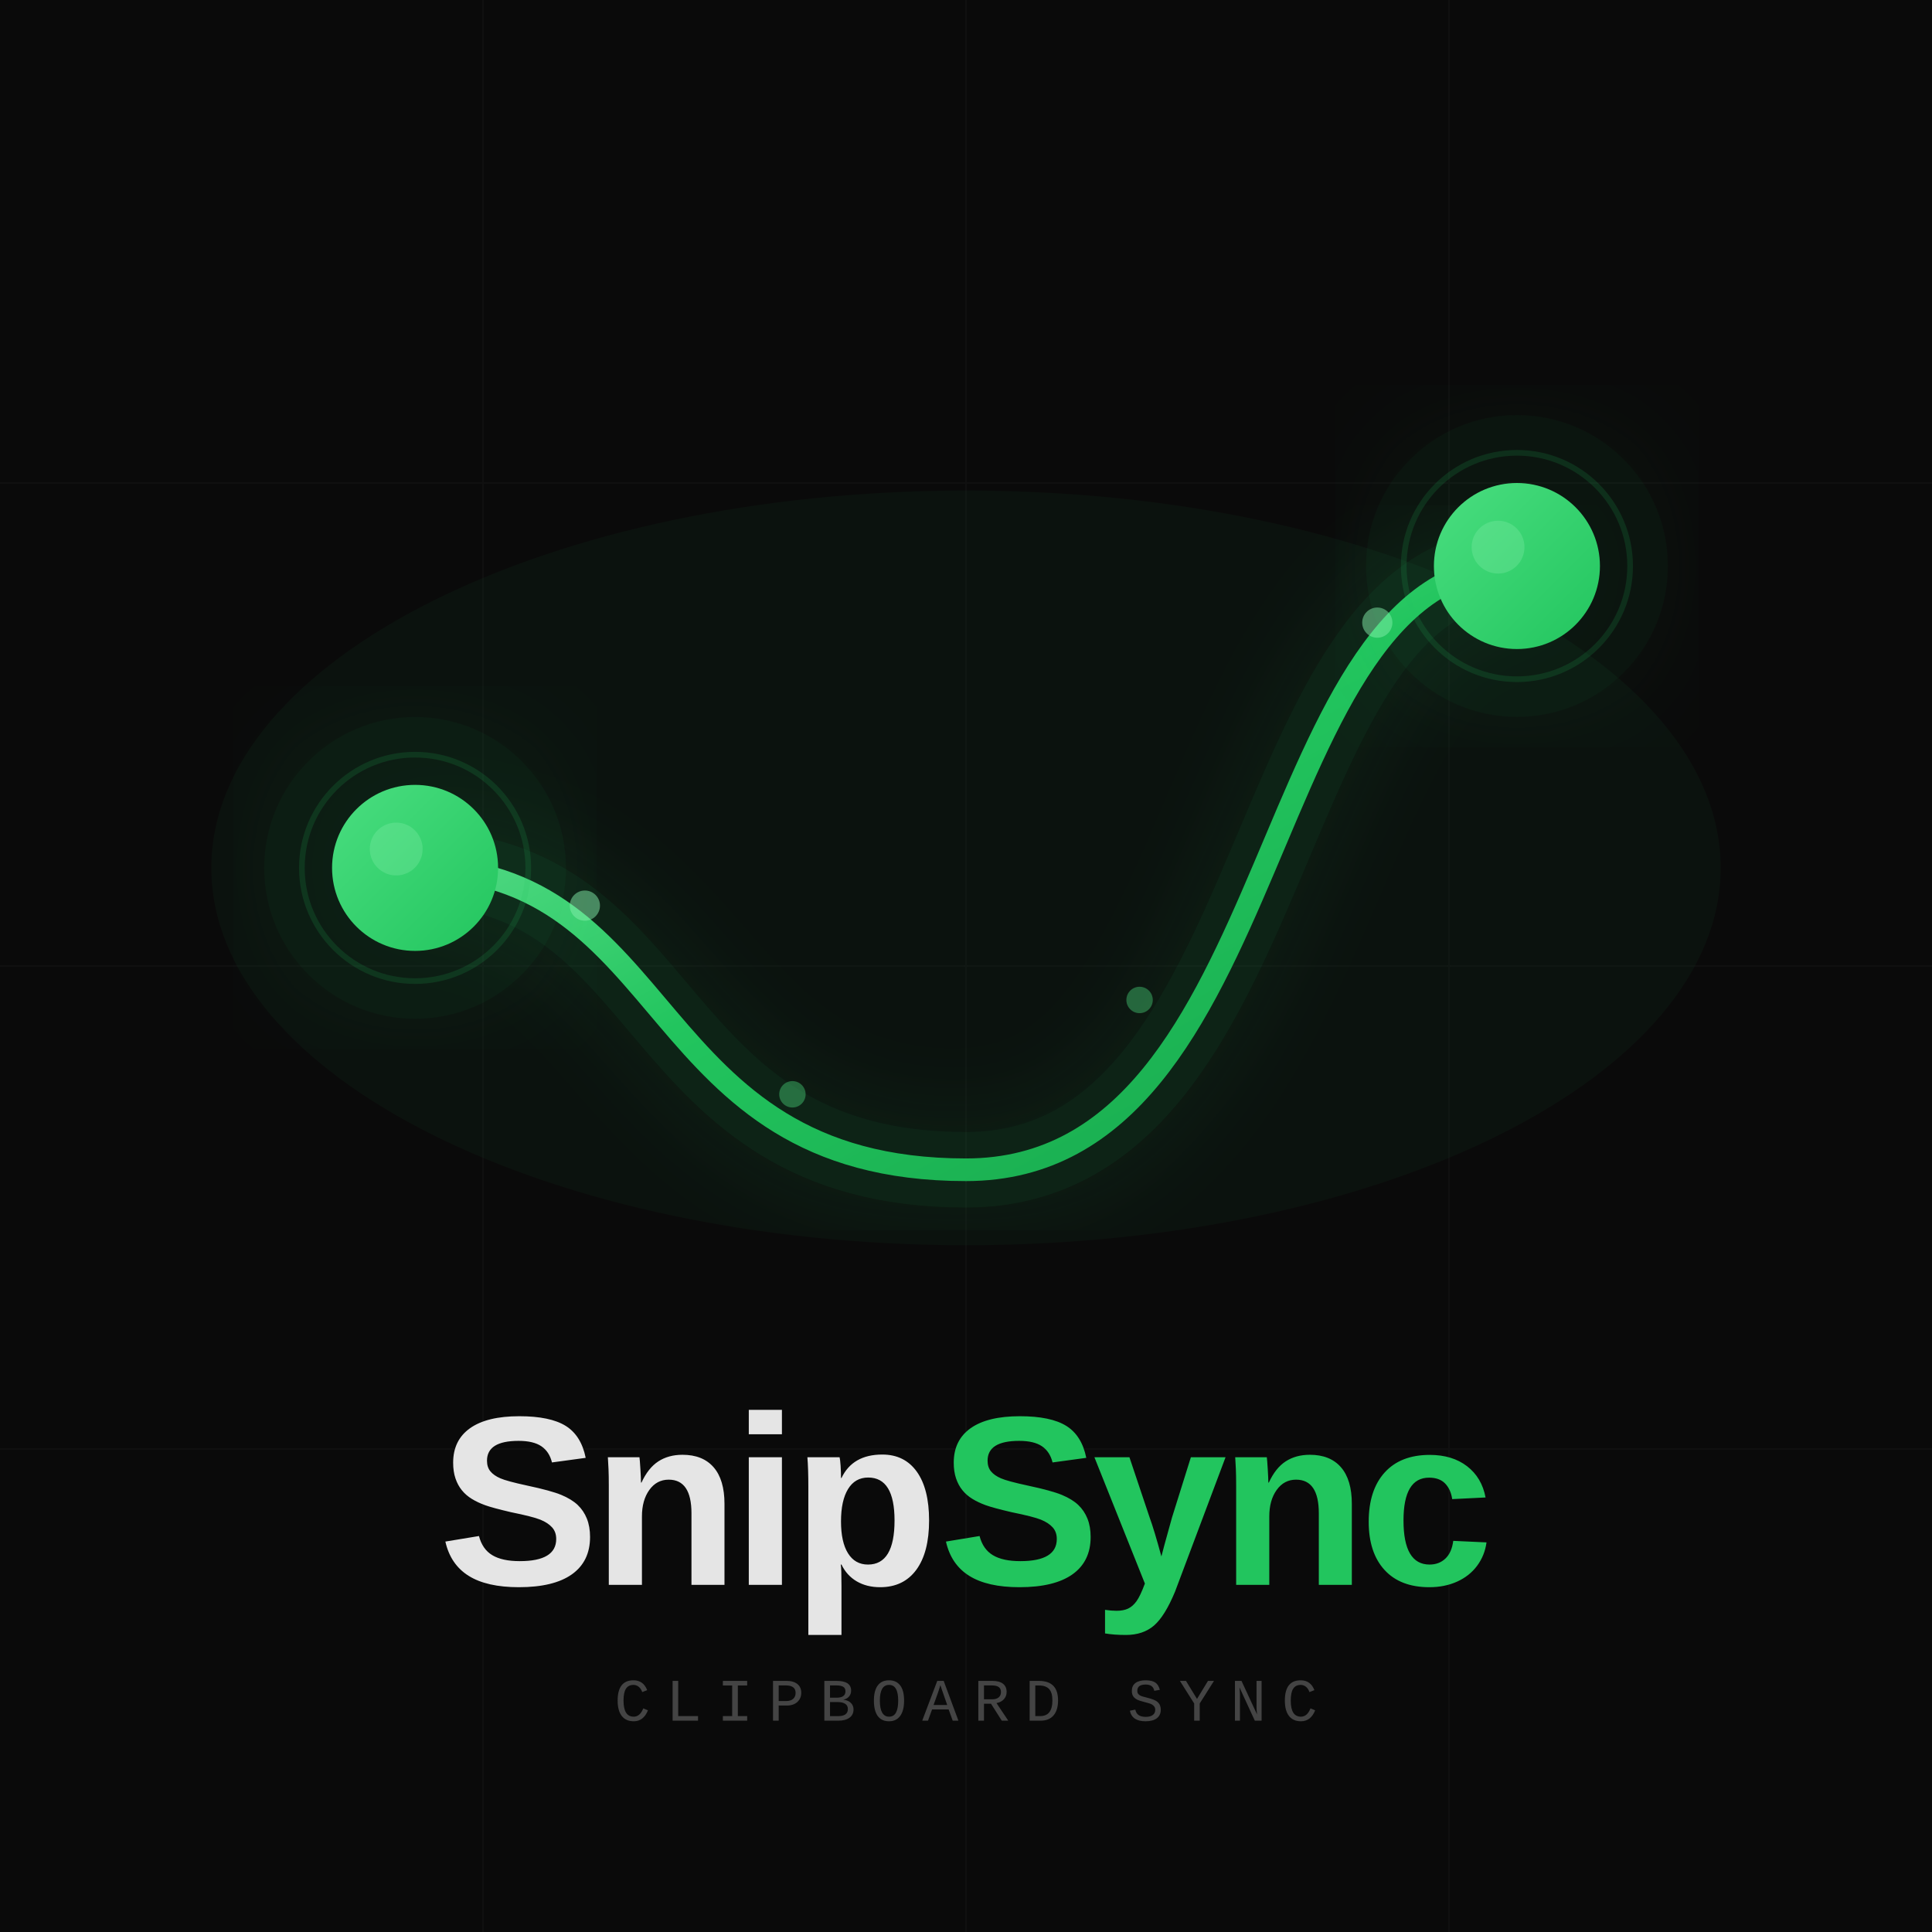
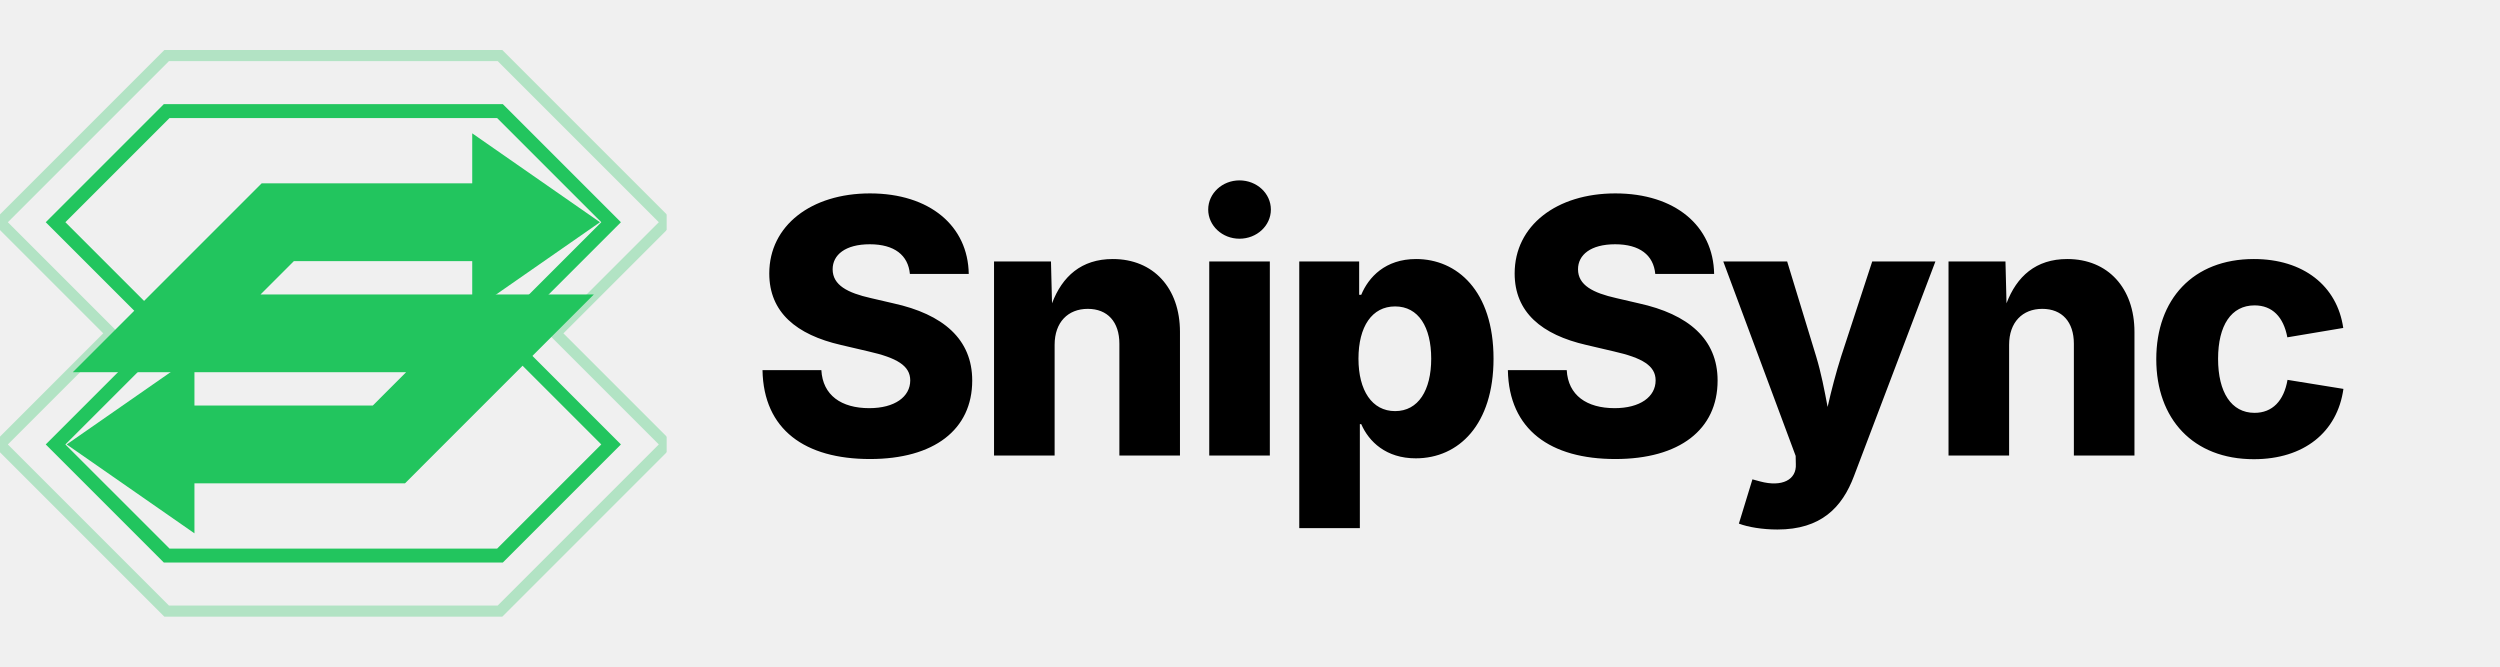
- <svg xmlns="http://www.w3.org/2000/svg" width="512" height="512" viewBox="0 0 512 512">
-   <defs>
-     <linearGradient id="g1" x1="0%" y1="0%" x2="100%" y2="100%">
-       <stop offset="0%" stop-color="#86efac" />
-       <stop offset="50%" stop-color="#22c55e" />
-       <stop offset="100%" stop-color="#16a34a" />
-     </linearGradient>
-     <linearGradient id="g2" x1="0%" y1="0%" x2="100%" y2="100%">
-       <stop offset="0%" stop-color="#4ade80" />
-       <stop offset="100%" stop-color="#22c55e" />
-     </linearGradient>
-     <filter id="glow">
-       <feGaussianBlur stdDeviation="12" result="blur" />
-       <feComposite in="SourceGraphic" in2="blur" operator="over" />
-     </filter>
-     <filter id="dot-glow">
-       <feGaussianBlur stdDeviation="18" result="blur" />
-       <feComposite in="SourceGraphic" in2="blur" operator="over" />
-     </filter>
-   </defs>
-   <rect width="512" height="512" fill="#0a0a0a" />
-   <rect width="512" height="512" rx="108" fill="#0a0a0a" />
-   <g opacity="0.025">
-     <line x1="128" y1="0" x2="128" y2="512" stroke="#fff" stroke-width="0.5" />
-     <line x1="256" y1="0" x2="256" y2="512" stroke="#fff" stroke-width="0.5" />
-     <line x1="384" y1="0" x2="384" y2="512" stroke="#fff" stroke-width="0.5" />
-     <line x1="0" y1="128" x2="512" y2="128" stroke="#fff" stroke-width="0.5" />
-     <line x1="0" y1="256" x2="512" y2="256" stroke="#fff" stroke-width="0.5" />
-     <line x1="0" y1="384" x2="512" y2="384" stroke="#fff" stroke-width="0.5" />
-   </g>
-   <ellipse cx="256" cy="230" rx="200" ry="100" fill="#22c55e" opacity="0.04" />
-   <path d="M 110 230 C 180 230, 170 310, 256 310 C 342 310, 332 150, 402 150" stroke="#22c55e" stroke-width="20" stroke-linecap="round" fill="none" opacity="0.1" filter="url(#glow)" />
-   <path d="M 110 230 C 180 230, 170 310, 256 310 C 342 310, 332 150, 402 150" stroke="url(#g1)" stroke-width="6" stroke-linecap="round" fill="none" />
-   <circle cx="155" cy="240" r="4" fill="#86efac" opacity="0.5" />
-   <circle cx="210" cy="290" r="3.5" fill="#4ade80" opacity="0.4" />
-   <circle cx="302" cy="265" r="3.5" fill="#4ade80" opacity="0.4" />
-   <circle cx="365" cy="165" r="4" fill="#86efac" opacity="0.5" />
-   <circle cx="110" cy="230" r="40" fill="#22c55e" opacity="0.06" filter="url(#dot-glow)" />
-   <circle cx="110" cy="230" r="30" fill="none" stroke="#22c55e" stroke-width="1.5" opacity="0.15" />
-   <circle cx="110" cy="230" r="22" fill="url(#g2)" />
-   <circle cx="105" cy="225" r="7" fill="#86efac" opacity="0.3" />
-   <circle cx="402" cy="150" r="40" fill="#22c55e" opacity="0.06" filter="url(#dot-glow)" />
-   <circle cx="402" cy="150" r="30" fill="none" stroke="#22c55e" stroke-width="1.5" opacity="0.15" />
-   <circle cx="402" cy="150" r="22" fill="url(#g2)" />
-   <circle cx="397" cy="145" r="7" fill="#86efac" opacity="0.3" />
-   <text x="256" y="420" text-anchor="middle" font-family="-apple-system, 'Helvetica Neue', Arial, sans-serif" font-weight="700" font-size="64" letter-spacing="-2" fill="#e5e5e5">Snip<tspan fill="#22c55e">Sync</tspan>
-   </text>
-   <text x="256" y="456" text-anchor="middle" font-family="'SF Mono', 'Menlo', 'Courier New', monospace" font-weight="400" font-size="16" letter-spacing="4" fill="#444">CLIPBOARD SYNC</text>
+ <svg xmlns="http://www.w3.org/2000/svg" viewBox="0 0 450 120" class="h-full w-auto max-w-[80%]" fill="none" data-fg-d3bl65="0.8:5.6230:/src/app/App.tsx:110:17:6199:76:e:LogoHorizontal::::::CtKE" data-fgid-d3bl65=":r6k:" data-fg-bdvh17="1.17:5.3576:/src/app/components/LogoIcon.tsx:78:5:2162:528:e:svg:ete" data-fgid-bdvh17=":r6l:">
+   <svg x="0" y="0" width="120" height="120" viewBox="0 0 120 120" data-fg-bdvh18="1.17:5.3576:/src/app/components/LogoIcon.tsx:85:7:2315:113:e:svg:e" data-fgid-bdvh18=":r6m:">
+     <path d="M 30 10 L 90 10 L 120 40 L 100 60 L 120 80 L 90 110 L 30 110 L 0 80 L 20 60 L 0 40 Z" stroke="#22c55e" stroke-width="2" stroke-linejoin="miter" fill="none" opacity="0.3" data-fg-bdvh5="1.17:5.3576:/src/app/components/LogoIcon.tsx:17:9:372:245:e:path" />
+     <path d="M 30 20 L 90 20 L 110 40 L 90 60 L 110 80 L 90 100 L 30 100 L 10 80 L 30 60 L 10 40 Z" stroke="#22c55e" stroke-width="2.5" stroke-linejoin="miter" fill="none" data-fg-bdvh7="1.17:5.3576:/src/app/components/LogoIcon.tsx:26:9:662:224:e:path" />
+     <g stroke-linecap="square" data-fg-bdvh9="1.17:5.3576:/src/app/components/LogoIcon.tsx:37:5:986:420:e:g:etxtetxte">
+       <path d="M 85 40 L 50 40 L 30 60 L 90 60 L 70 80 L 35 80" stroke="#22c55e" stroke-width="14" stroke-linejoin="miter" fill="none" data-fg-bdvh10="1.17:5.3576:/src/app/components/LogoIcon.tsx:38:7:1019:173:e:path" />
+       <polygon points="85,24 108,40 85,56" fill="#22c55e" data-fg-bdvh12="1.17:5.3576:/src/app/components/LogoIcon.tsx:46:7:1242:52:e:polygon" />
+       <polygon points="35,64 12,80 35,96" fill="#22c55e" data-fg-bdvh14="1.17:5.3576:/src/app/components/LogoIcon.tsx:48:7:1346:51:e:polygon" />
+     </g>
+   </svg>
+   <text x="135" y="82" font-family="system-ui, -apple-system, sans-serif" font-weight="800" font-size="64" fill="#000000" letter-spacing="-0.03em" data-fg-bdvh20="1.17:5.3576:/src/app/components/LogoIcon.tsx:88:7:2435:244:e:text:t">SnipSync</text>
</svg>
